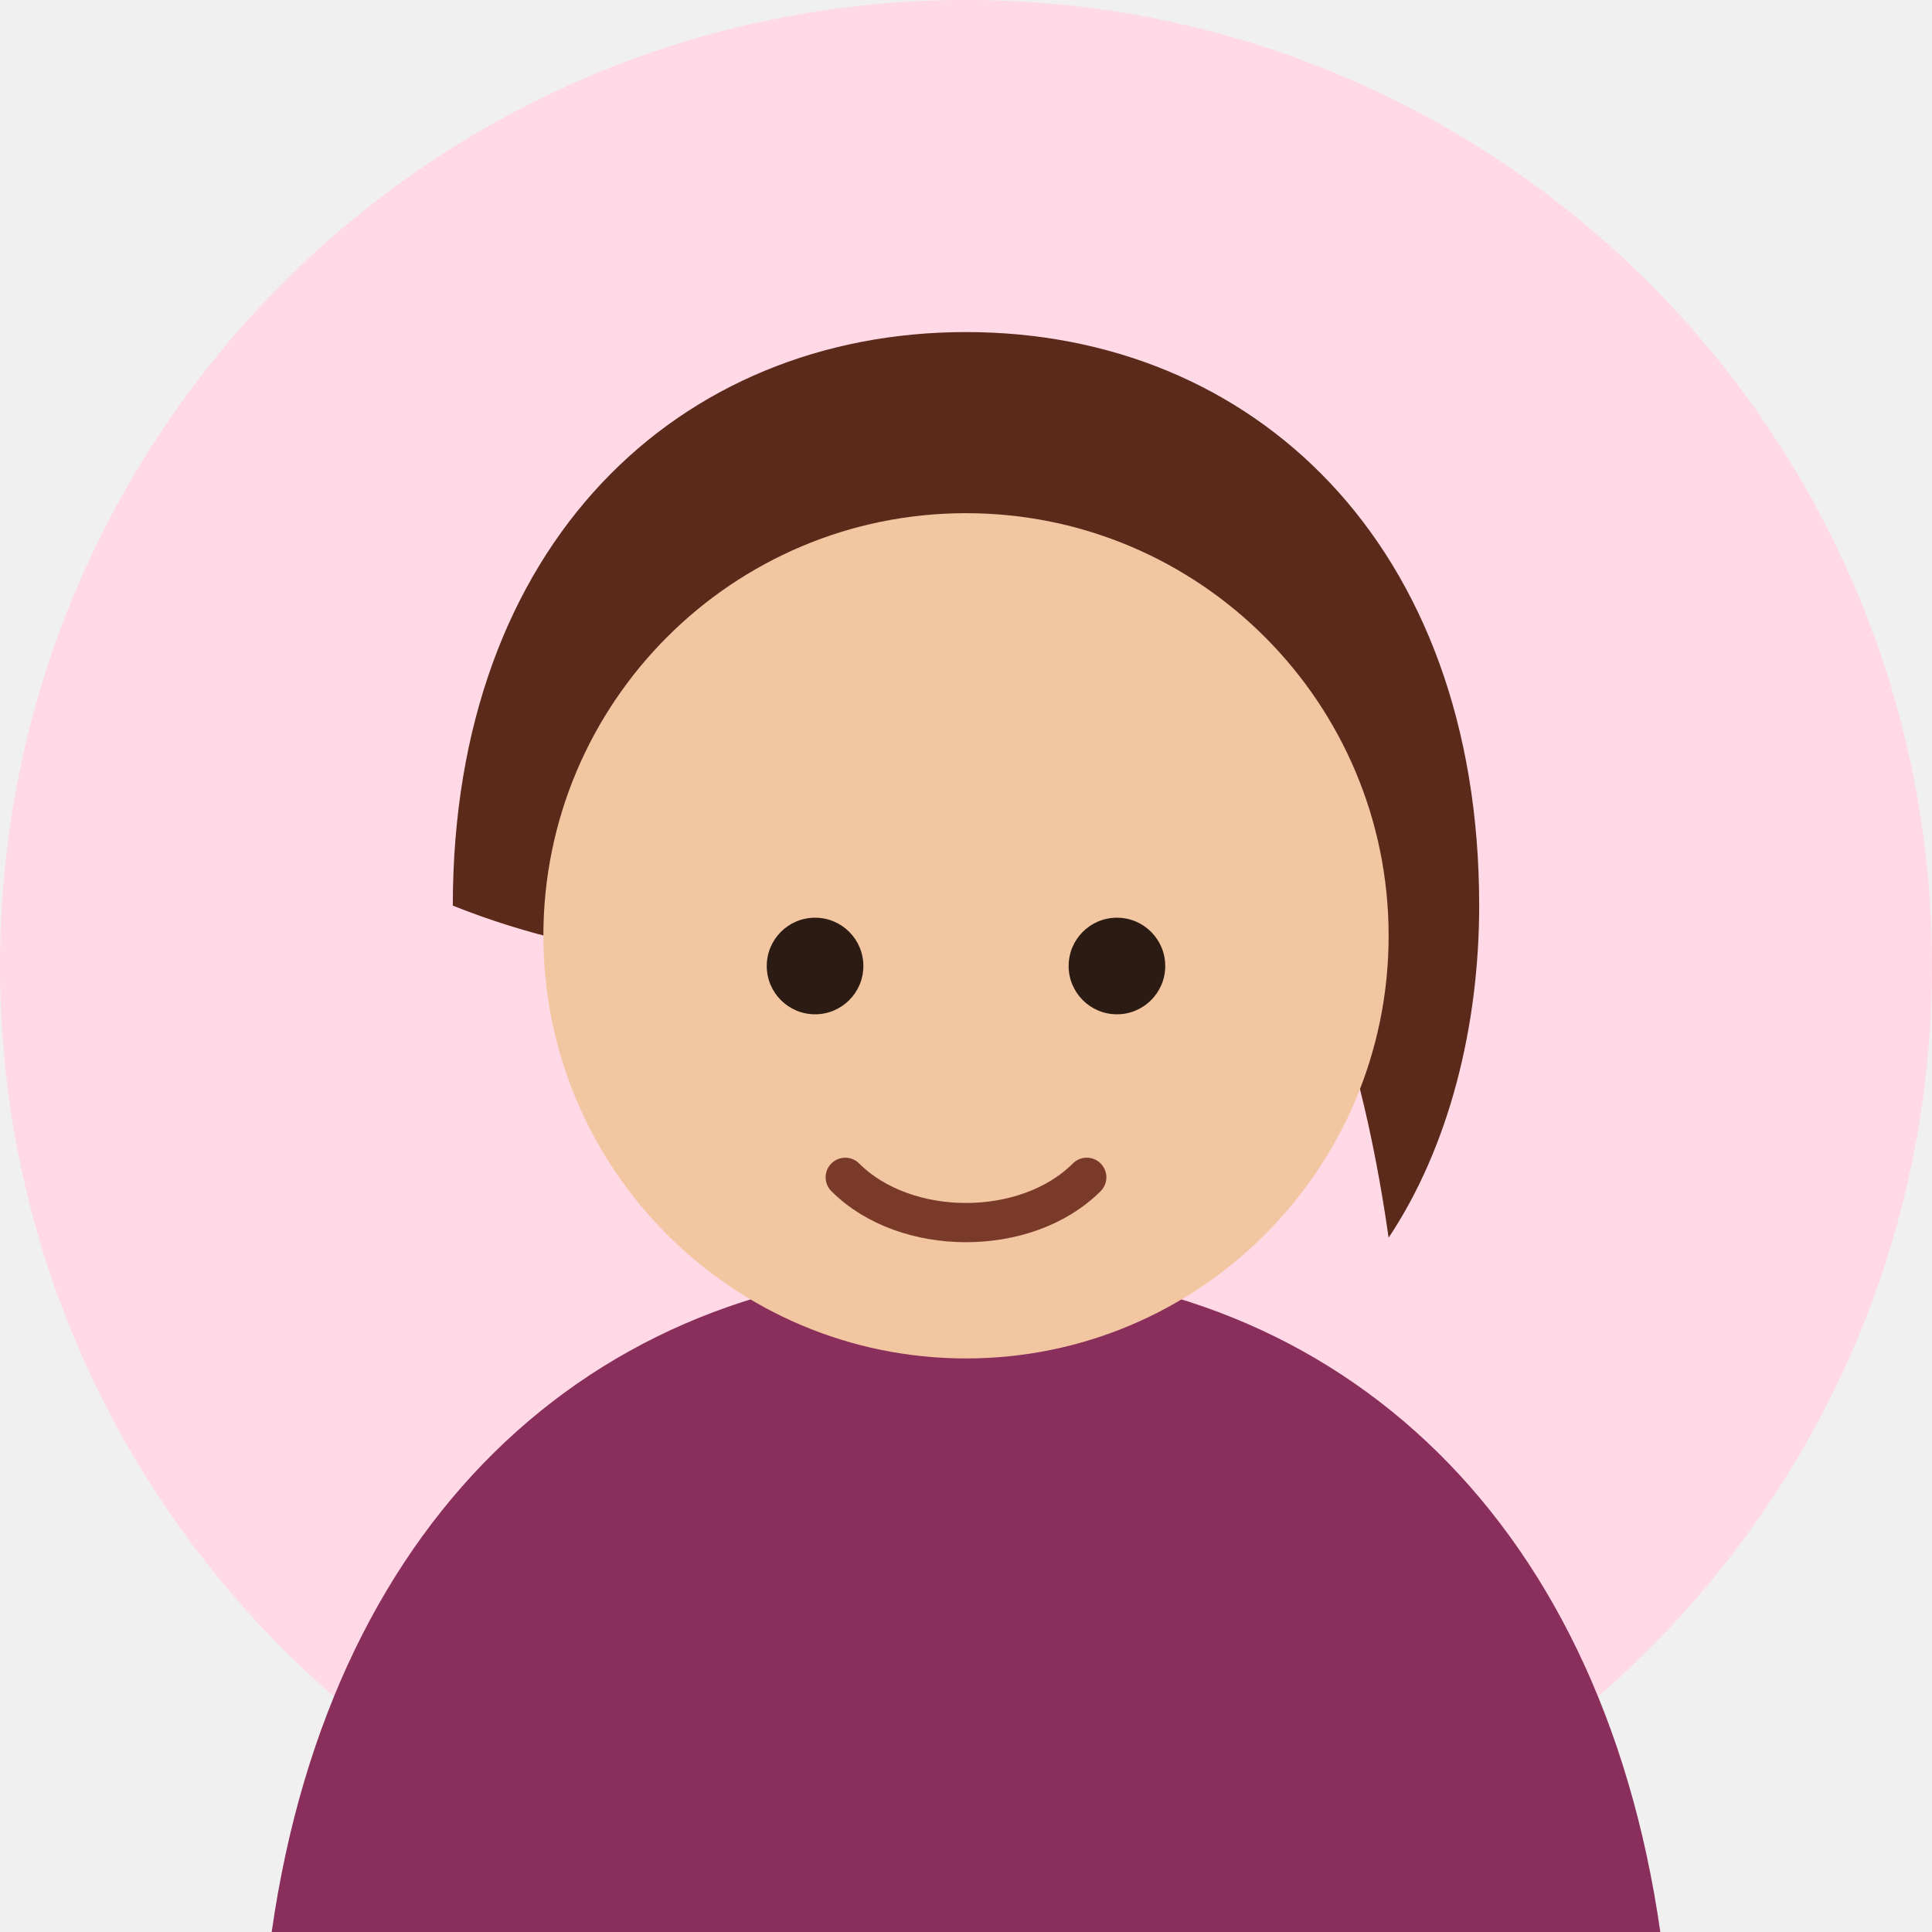
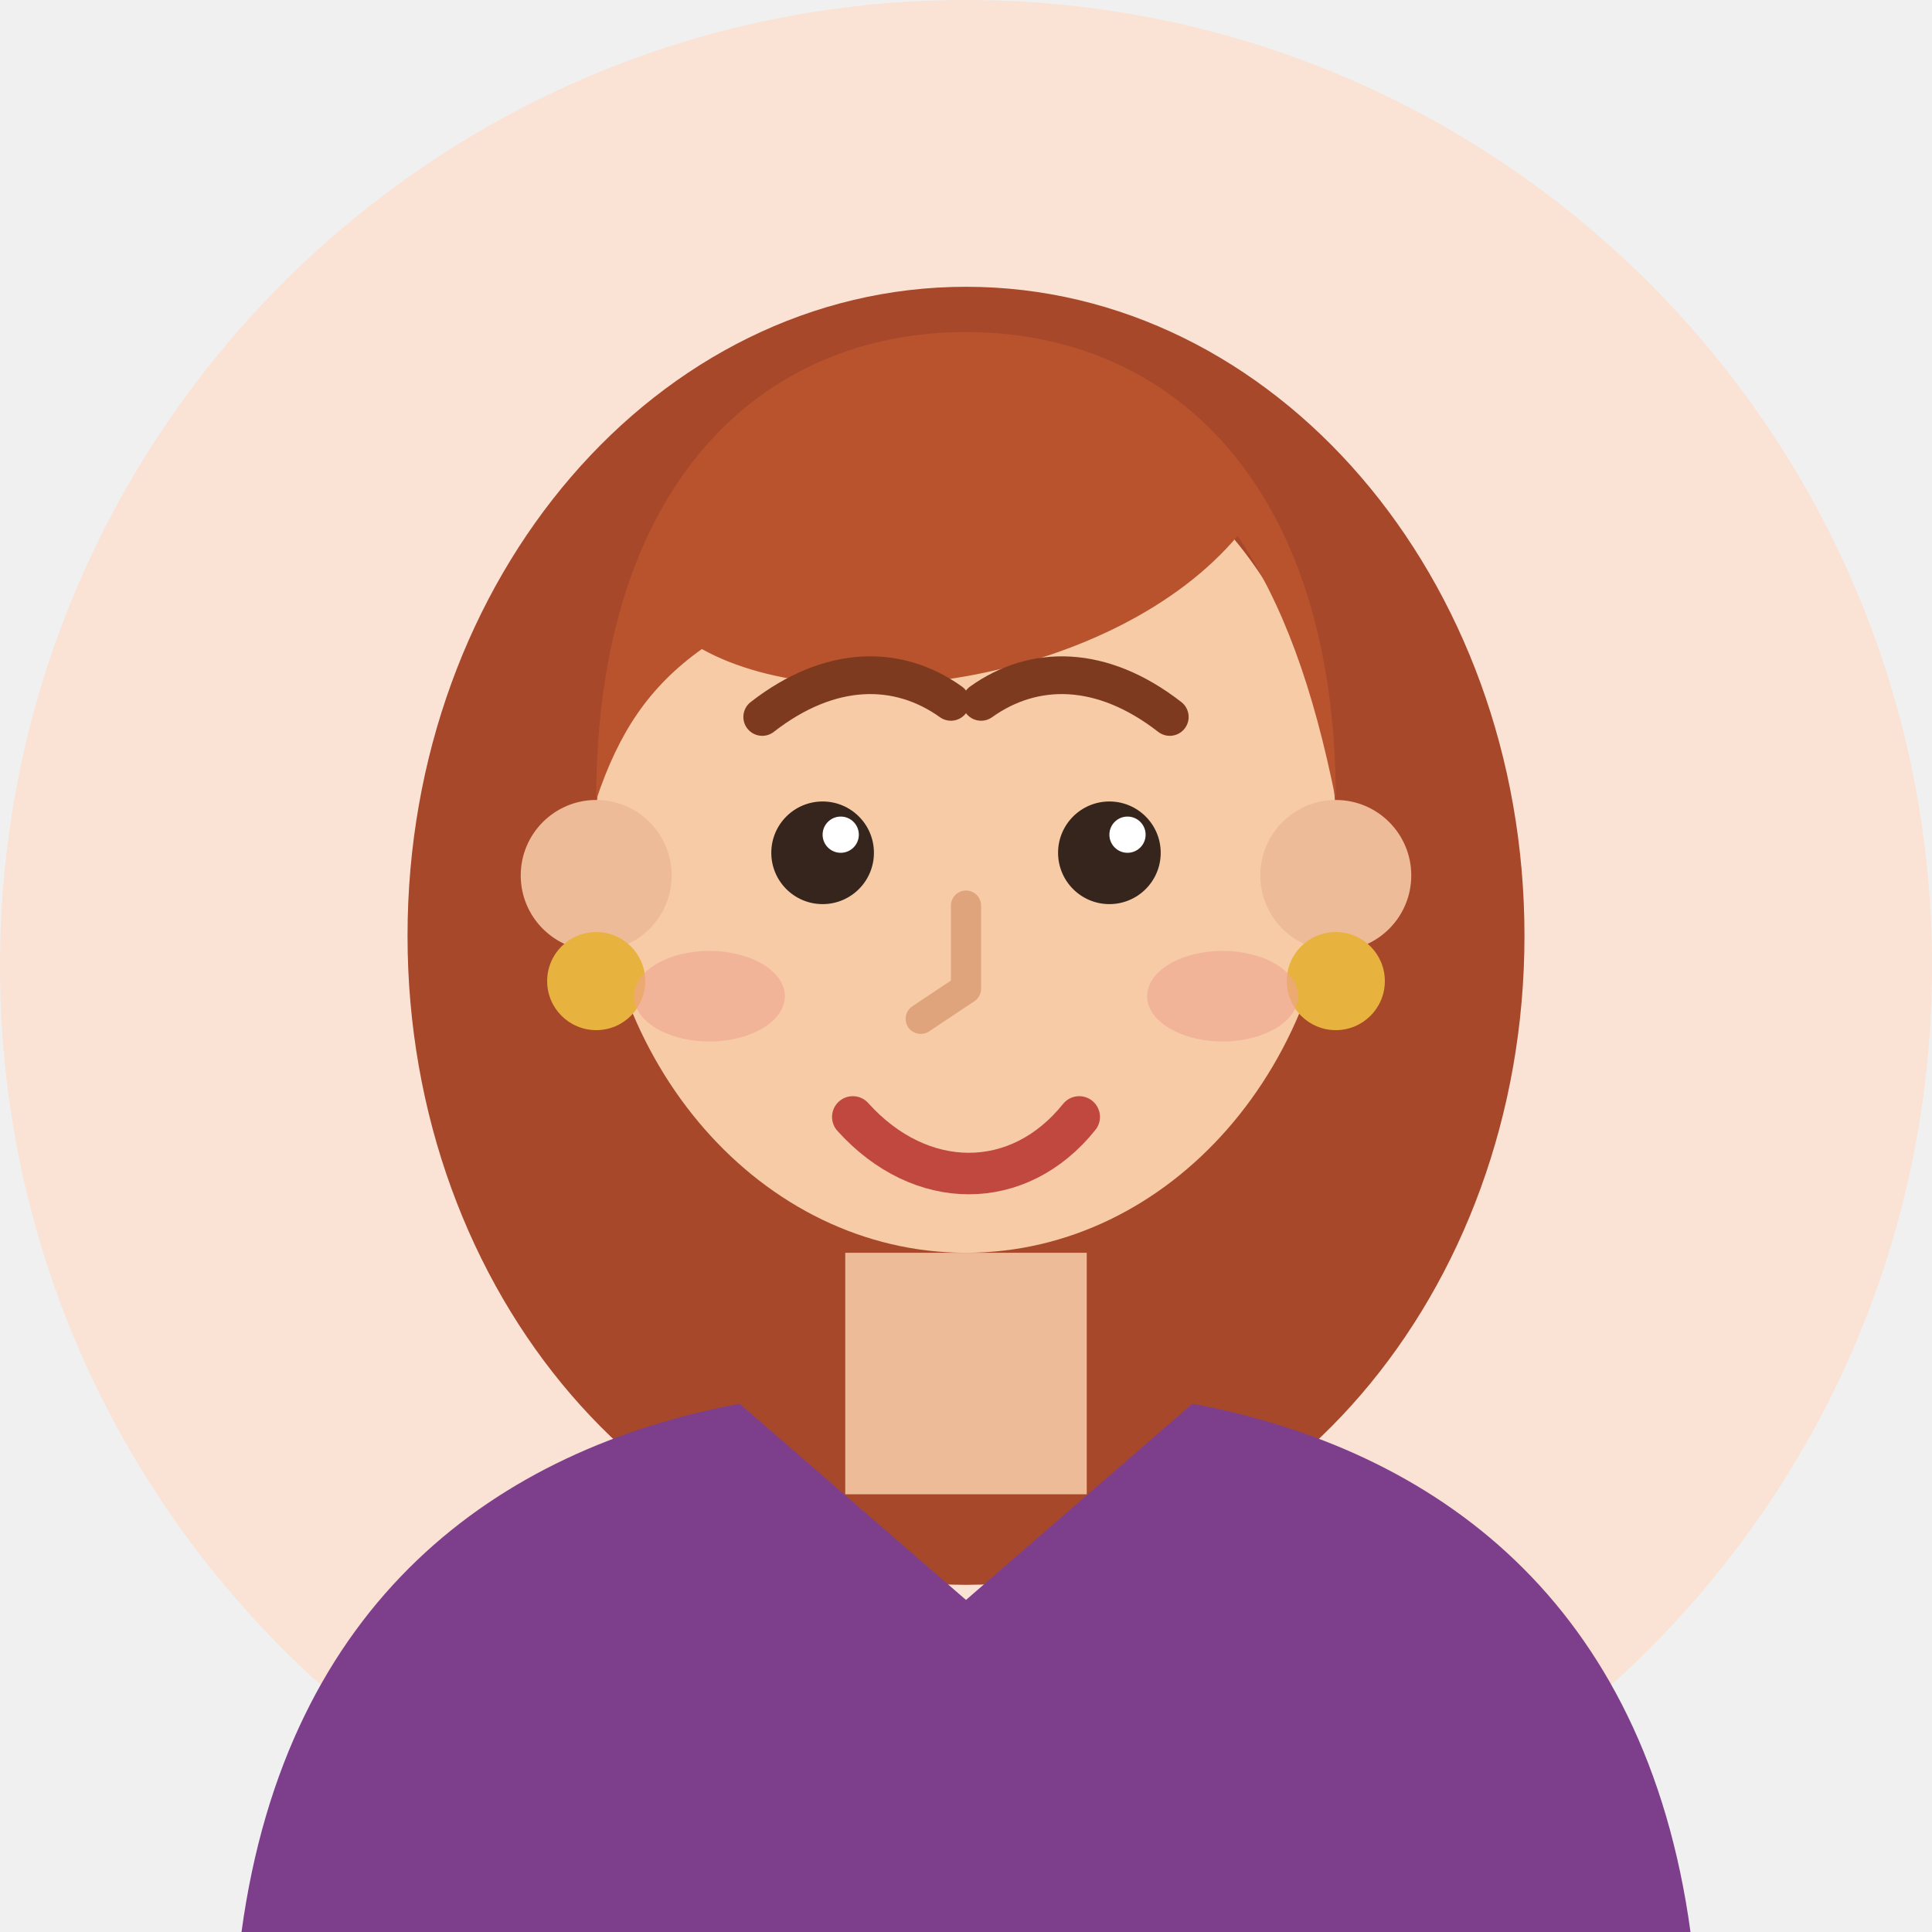
- <svg xmlns="http://www.w3.org/2000/svg" viewBox="0 0 128 128" width="128" height="128" role="img" aria-hidden="true">
-   <circle cx="64" cy="64" r="64" fill="#ffd9e6" />
-   <path d="M18 128c4-28 22-44 46-44s42 16 46 44z" fill="#8a2f5c" />
-   <path d="M30 60c0-24 15-38 34-38s34 14 34 38c0 8-2 16-6 22-2-14-6-24-12-30-8 10-30 16-50 8z" fill="#5c2a1a" />
-   <circle cx="64" cy="62" r="28" fill="#f3c6a2" />
-   <circle cx="54" cy="64" r="3.2" fill="#2b1b12" />
-   <circle cx="74" cy="64" r="3.2" fill="#2b1b12" />
-   <path d="M56 78c4 4 12 4 16 0" stroke="#7a3a2a" stroke-width="2.6" fill="none" stroke-linecap="round" />
+ <svg xmlns="http://www.w3.org/2000/svg" viewBox="0 0 256 256" width="256" height="256" role="img" aria-hidden="true">
+   <circle cx="128" cy="128" r="128" fill="#fae2d5" />
+   <ellipse cx="128" cy="124" rx="74" ry="86" fill="#a8482a" />
+   <path d="M112 166h32v32h-32z" fill="#eebb98" />
+   <path d="M32 256c6-44 34-64 66-70l30 26 30-26c32 6 60 26 66 70z" fill="#7d3f8c" />
+   <ellipse cx="128" cy="110" rx="49" ry="56" fill="#f6cba6" />
+   <circle cx="79" cy="116" r="10" fill="#eebb98" />
+   <circle cx="177" cy="116" r="10" fill="#eebb98" />
+   <circle cx="79" cy="130" r="6.5" fill="#e8b23f" />
+   <circle cx="177" cy="130" r="6.5" fill="#e8b23f" />
+   <path d="M79 106c0-42 22-62 49-62s49 20 49 62c-3-15-7-26-13-35-16 19-53 25-71 15-7 5-11 11-14 20z" fill="#b8532e" />
+   <path d="M101 95c9-7 18-7 25-2" stroke="#7d3a1e" stroke-width="5" fill="none" stroke-linecap="round" />
+   <path d="M130 93c7-5 16-5 25 2" stroke="#7d3a1e" stroke-width="5" fill="none" stroke-linecap="round" />
+   <circle cx="109" cy="113" r="6.8" fill="#36251c" />
+   <circle cx="147" cy="113" r="6.8" fill="#36251c" />
+   <circle cx="111.4" cy="110.6" r="2.4" fill="#ffffff" />
+   <circle cx="149.4" cy="110.6" r="2.4" fill="#ffffff" />
+   <ellipse cx="94" cy="132" rx="10" ry="6" fill="#f0a591" opacity="0.6" />
+   <ellipse cx="162" cy="132" rx="10" ry="6" fill="#f0a591" opacity="0.6" />
+   <path d="M128 120v11l-6 4" stroke="#dfa47c" stroke-width="4" fill="none" stroke-linecap="round" stroke-linejoin="round" />
+   <path d="M113 148c9 10 22 10 30 0" stroke="#c0483f" stroke-width="5.5" fill="none" stroke-linecap="round" />
</svg>
